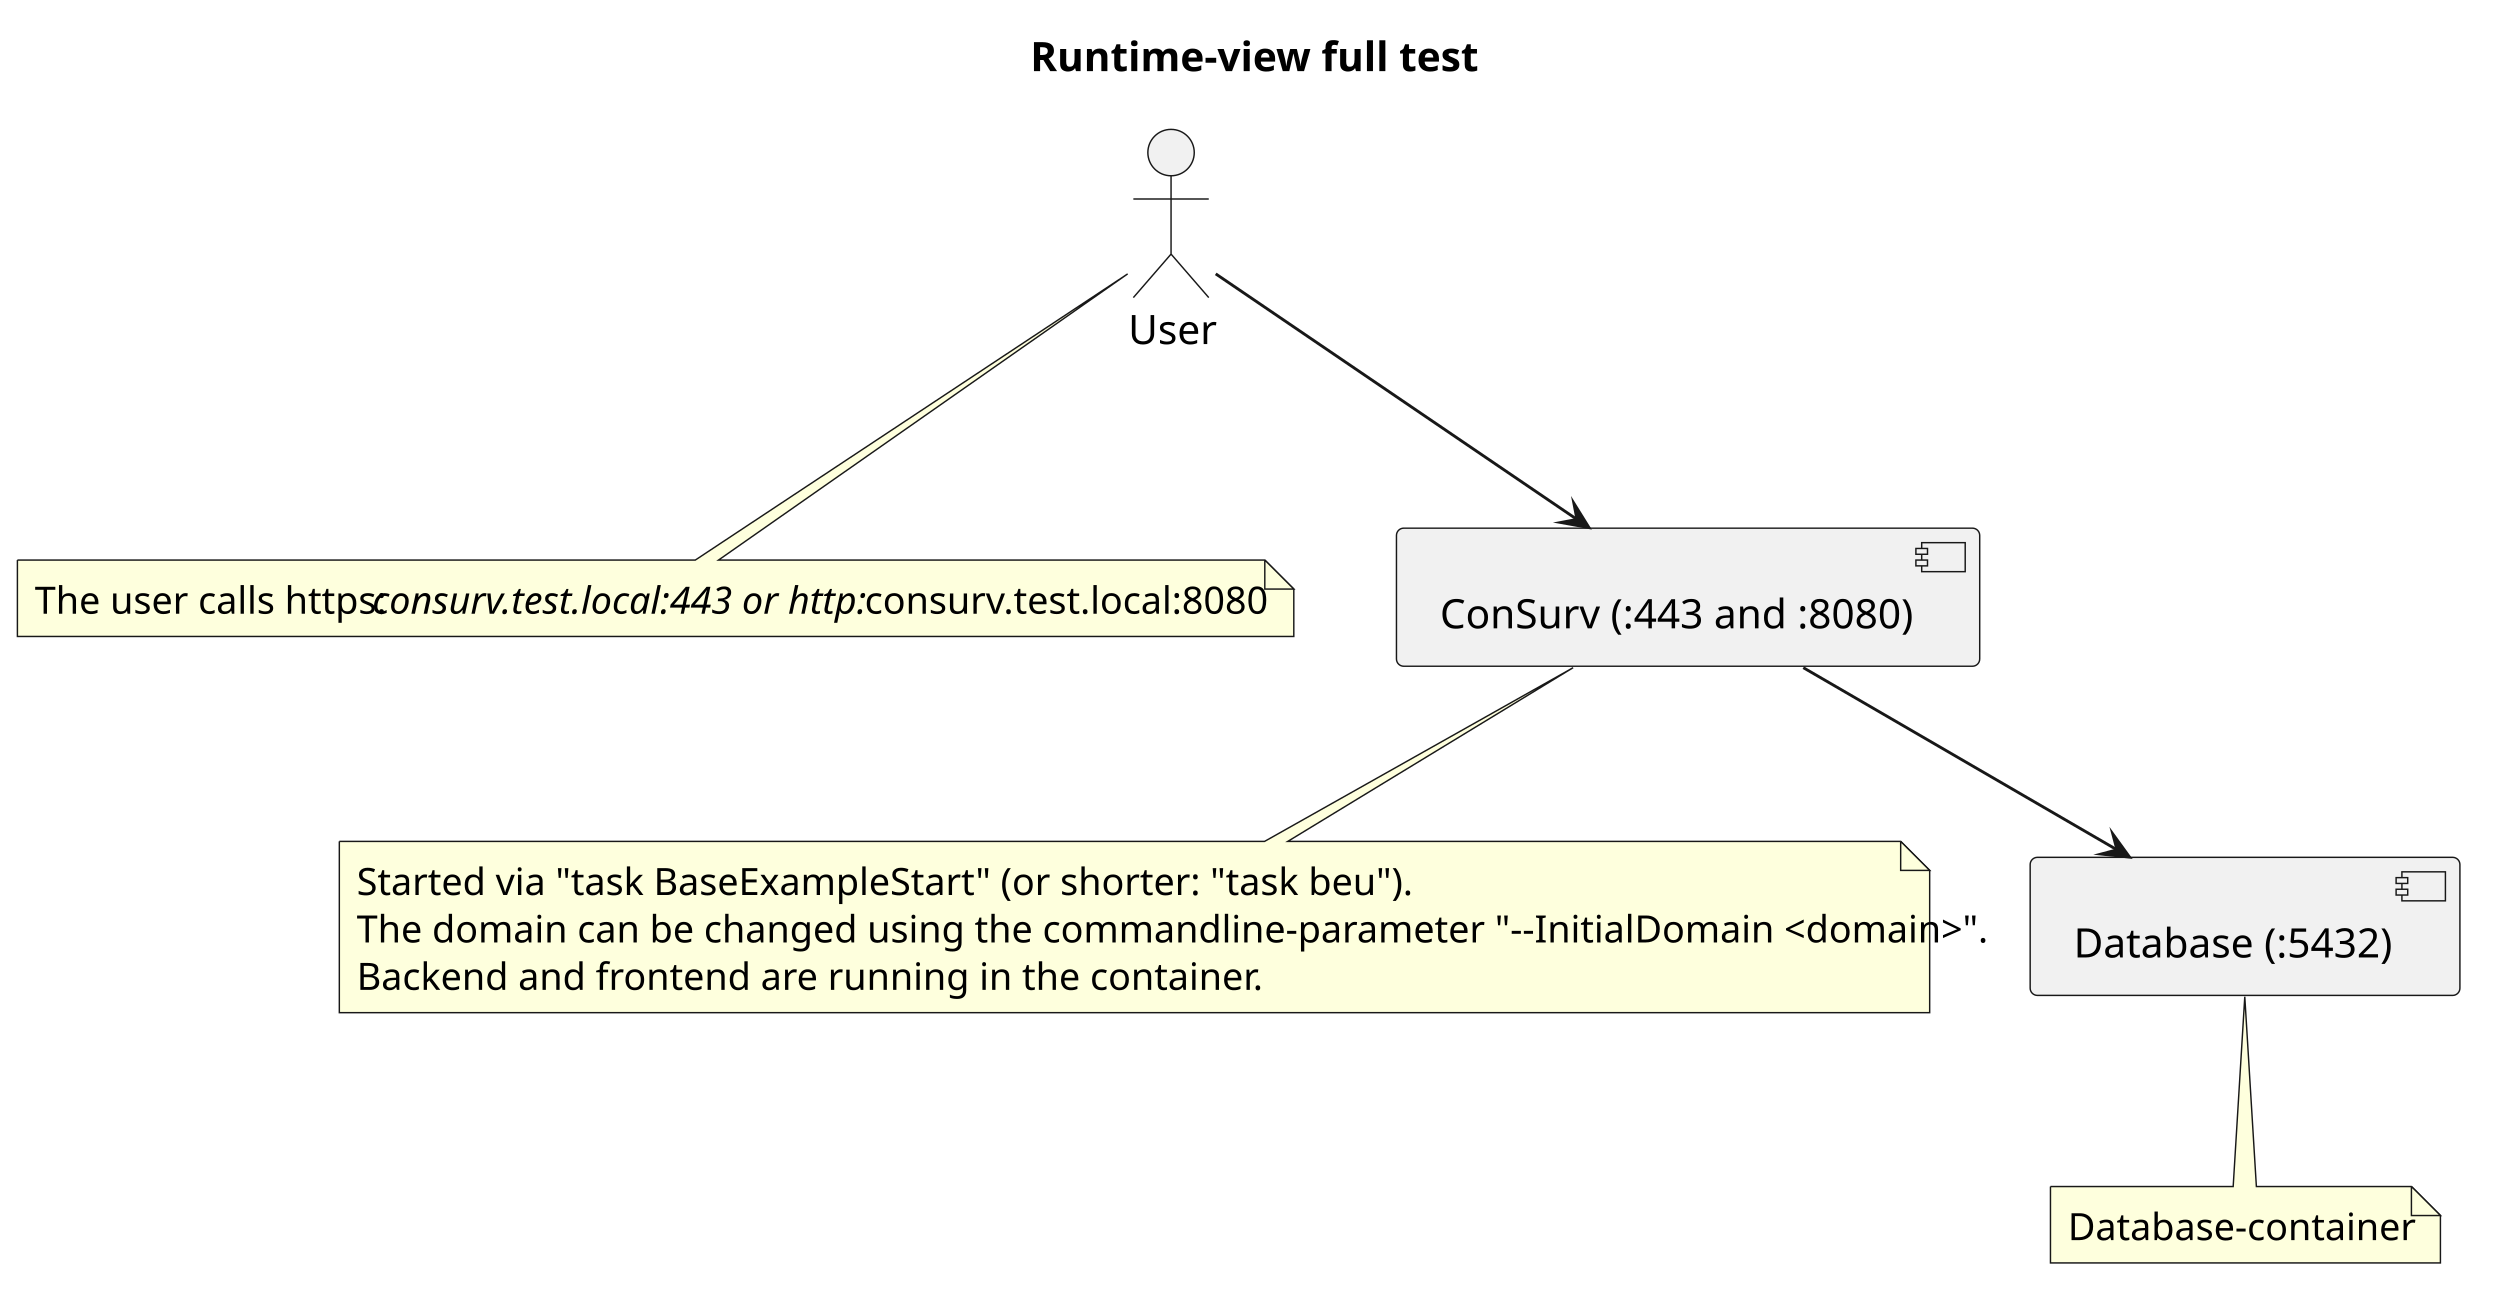
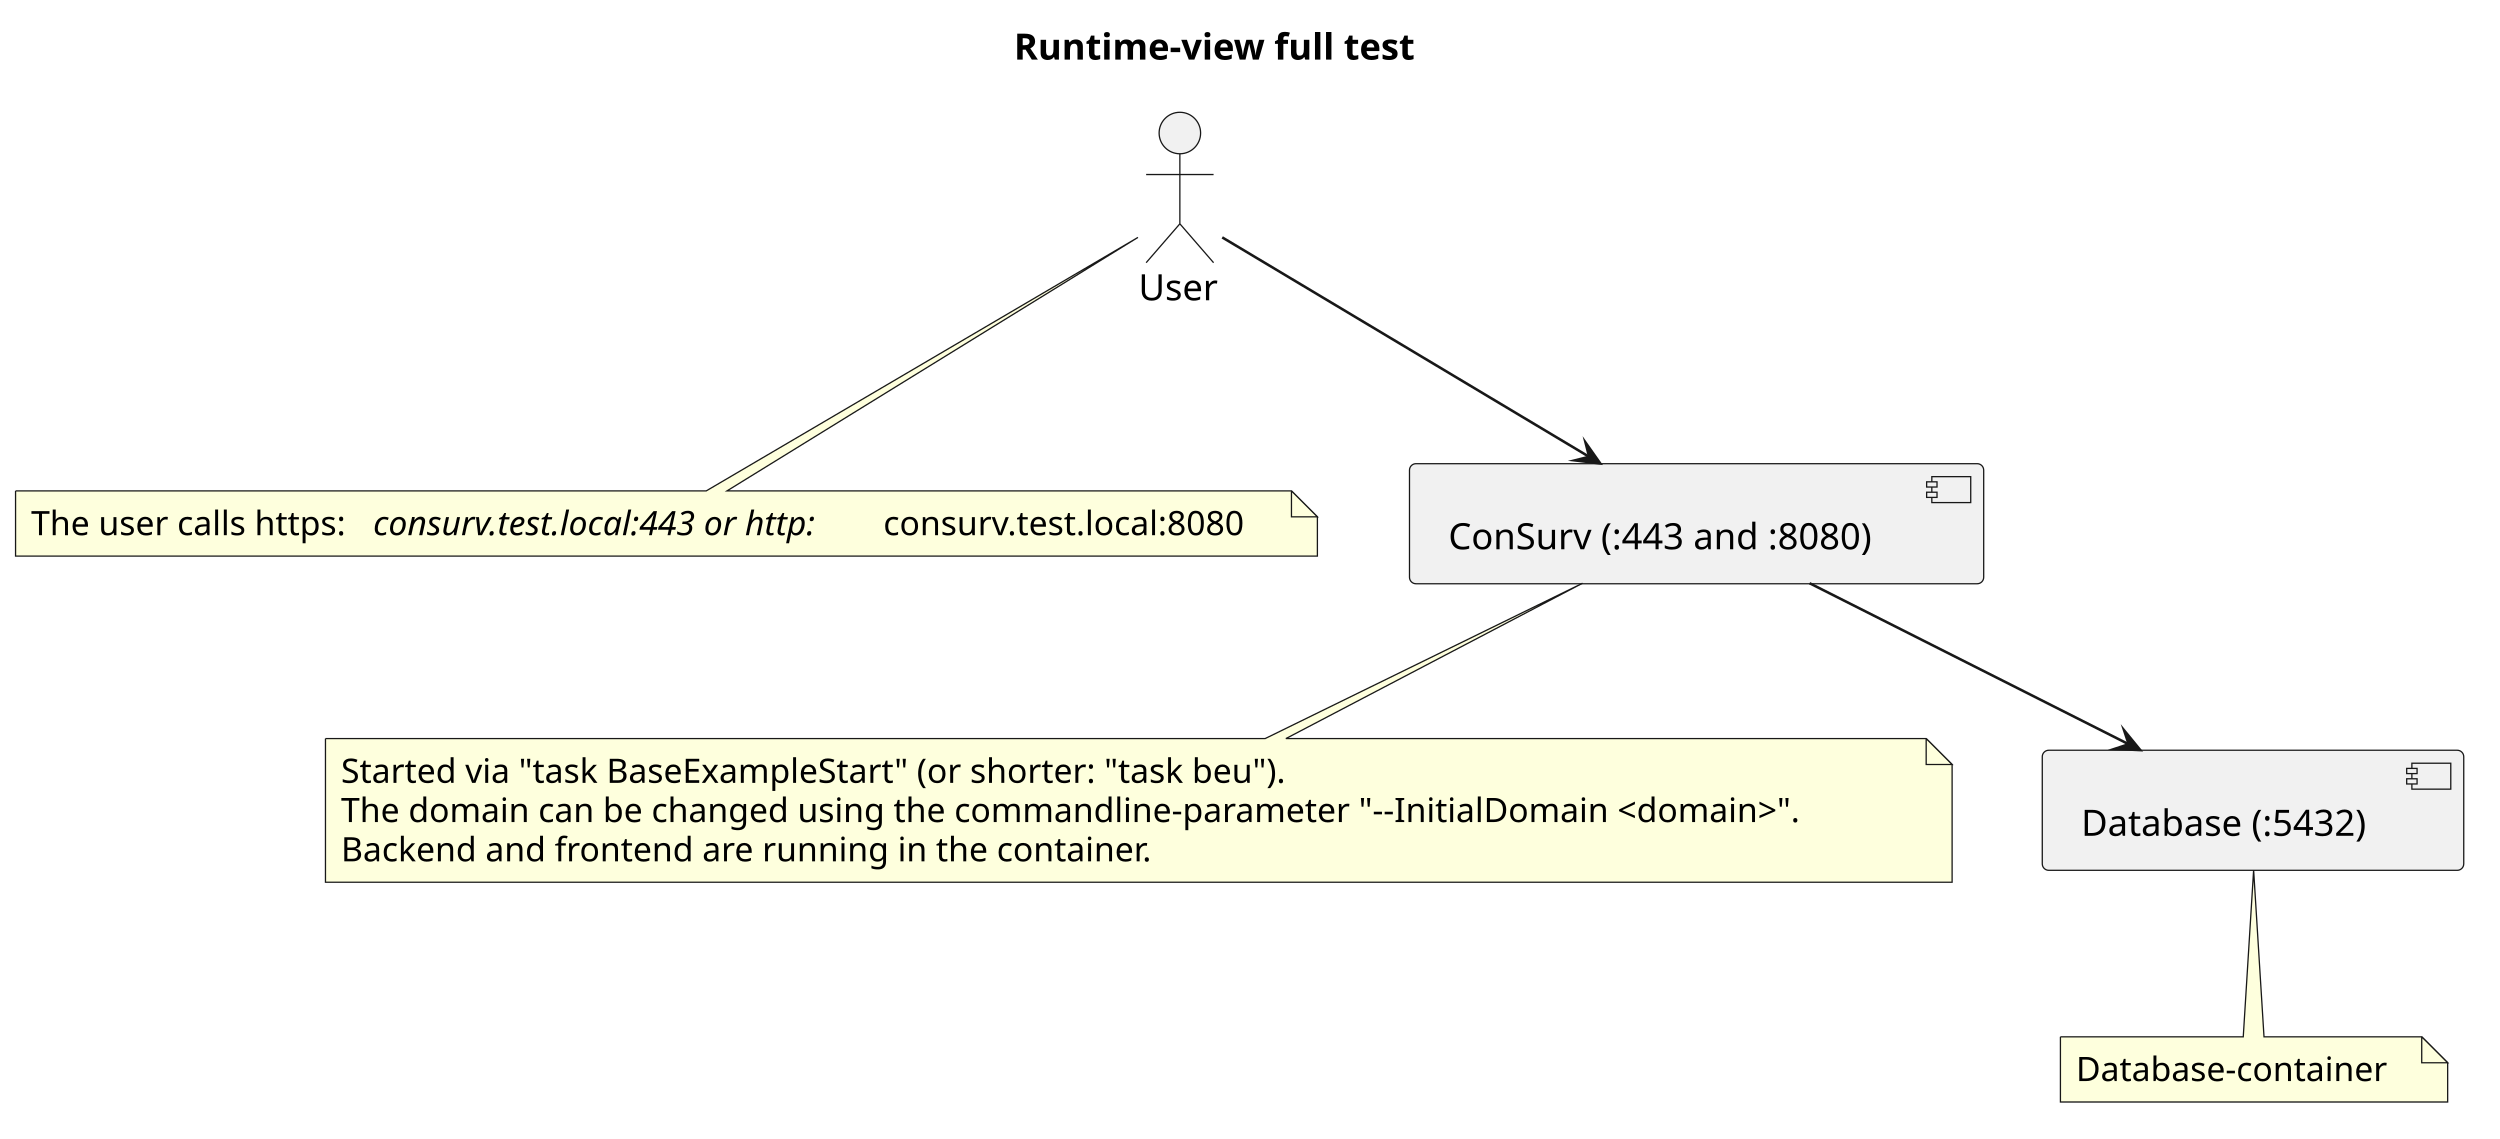
- <svg xmlns="http://www.w3.org/2000/svg" contentStyleType="text/css" data-diagram-type="DESCRIPTION" height="450px" preserveAspectRatio="none" style="width:862px;height:450px;background:#FFFFFF;" version="1.1" viewBox="0 0 862 450" width="862px" zoomAndPan="magnify">
+ <svg xmlns="http://www.w3.org/2000/svg" contentStyleType="text/css" data-diagram-type="DESCRIPTION" height="439px" preserveAspectRatio="none" style="width:964px;height:439px;background:#FFFFFF;" version="1.1" viewBox="0 0 964 439" width="964px" zoomAndPan="magnify">
  <defs />
  <g>
    <g class="title" data-source-line="1">
-       <text fill="#000000" font-family="sans-serif" font-size="14" font-weight="700" lengthAdjust="spacing" textLength="144.683" x="355.248" y="24.533">Runtime-view full test</text>
+       <text fill="#000000" font-family="sans-serif" font-size="14" font-weight="700" lengthAdjust="spacing" textLength="175.068" x="390.976" y="22.995">Runtime-view full test</text>
    </g>
    <g class="entity" data-qualified-name="user" data-source-line="3" id="ent0001">
-       <ellipse cx="403.779" cy="52.609" fill="#F1F1F1" rx="8" ry="8" style="stroke:#181818;stroke-width:0.5;" />
-       <path d="M403.779,60.609 L403.779,87.609 M390.779,68.609 L416.779,68.609 M403.779,87.609 L390.779,102.609 M403.779,87.609 L416.779,102.609" fill="none" style="stroke:#181818;stroke-width:0.5;" />
-       <text fill="#000000" font-family="sans-serif" font-size="14" lengthAdjust="spacing" textLength="29.559" x="389" y="118.643">User</text>
+       <ellipse cx="454.955" cy="51.297" fill="#F1F1F1" rx="8" ry="8" style="stroke:#181818;stroke-width:0.5;" />
+       <path d="M454.955,59.297 L454.955,86.297 M441.955,67.297 L467.955,67.297 M454.955,86.297 L441.955,101.297 M454.955,86.297 L467.955,101.297" fill="none" style="stroke:#181818;stroke-width:0.5;" />
+       <text fill="#000000" font-family="sans-serif" font-size="14" lengthAdjust="spacing" textLength="31.91" x="439" y="115.792">User</text>
    </g>
    <g class="entity" data-qualified-name="UserNote" data-source-line="5" id="ent0002">
-       <path d="M6,193.109 L6,219.461 A0,0 0 0 0 6,219.461 L446.104,219.461 A0,0 0 0 0 446.104,219.461 L446.104,203.109 L436.104,193.109 L247.74,193.109 L388.82,94.429 L239.74,193.109 L6,193.109 A0,0 0 0 0 6,193.109" fill="#FEFFDD" style="stroke:#181818;stroke-width:0.5;" />
-       <path d="M436.104,193.109 L436.104,203.109 L446.104,203.109 L436.104,193.109" fill="#FEFFDD" style="stroke:#181818;stroke-width:0.5;" />
-       <text fill="#000000" font-family="sans-serif" font-size="13" lengthAdjust="spacing" textLength="116.327" x="12" y="211.605">The user calls https:</text>
-       <text fill="#000000" font-family="sans-serif" font-size="13" font-style="italic" lengthAdjust="spacing" textLength="169.812" x="128.327" y="211.605">consurv.test.local:443 or http:</text>
-       <text fill="#000000" font-family="sans-serif" font-size="13" lengthAdjust="spacing" textLength="132.964" x="298.14" y="211.605">consurv.test.local:8080</text>
+       <path d="M6,189.297 L6,214.43 A0,0 0 0 0 6,214.43 L507.987,214.43 A0,0 0 0 0 507.987,214.43 L507.987,199.297 L497.987,189.297 L280.31,189.297 L438.8,91.537 L272.31,189.297 L6,189.297 A0,0 0 0 0 6,189.297" fill="#FEFFDD" style="stroke:#181818;stroke-width:0.5;" />
+       <path d="M497.987,189.297 L497.987,199.297 L507.987,199.297 L497.987,189.297" fill="#FEFFDD" style="stroke:#181818;stroke-width:0.5;" />
+       <text fill="#000000" font-family="sans-serif" font-size="13" lengthAdjust="spacing" textLength="131.879" x="12" y="206.364">The user calls https:</text>
+       <text fill="#000000" font-family="sans-serif" font-size="13" font-style="italic" lengthAdjust="spacing" textLength="196.733" x="143.879" y="206.364">consurv.test.local:443 or http:</text>
+       <text fill="#000000" font-family="sans-serif" font-size="13" lengthAdjust="spacing" textLength="152.375" x="340.612" y="206.364">consurv.test.local:8080</text>
    </g>
    <g class="entity" data-qualified-name="ConSurv" data-source-line="9" id="ent0004">
-       <rect fill="#F1F1F1" height="47.609" rx="2.5" ry="2.5" style="stroke:#181818;stroke-width:0.5;" width="201.102" x="481.5" y="182.109" />
-       <rect fill="#F1F1F1" height="10" style="stroke:#181818;stroke-width:0.5;" width="15" x="662.602" y="187.109" />
-       <rect fill="#F1F1F1" height="2" style="stroke:#181818;stroke-width:0.5;" width="4" x="660.602" y="189.109" />
-       <rect fill="#F1F1F1" height="2" style="stroke:#181818;stroke-width:0.5;" width="4" x="660.602" y="193.109" />
-       <text fill="#000000" font-family="sans-serif" font-size="14" lengthAdjust="spacing" textLength="161.102" x="496.5" y="216.643">ConSurv (:443 and :8080)</text>
+       <rect fill="#F1F1F1" height="46.297" rx="2.5" ry="2.5" style="stroke:#181818;stroke-width:0.5;" width="221.412" x="543.5" y="178.797" />
+       <rect fill="#F1F1F1" height="10" style="stroke:#181818;stroke-width:0.5;" width="15" x="744.912" y="183.797" />
+       <rect fill="#F1F1F1" height="2" style="stroke:#181818;stroke-width:0.5;" width="4" x="742.912" y="185.797" />
+       <rect fill="#F1F1F1" height="2" style="stroke:#181818;stroke-width:0.5;" width="4" x="742.912" y="189.797" />
+       <text fill="#000000" font-family="sans-serif" font-size="14" lengthAdjust="spacing" textLength="181.412" x="558.5" y="211.792">ConSurv (:443 and :8080)</text>
    </g>
    <g class="entity" data-qualified-name="ConSurvNote" data-source-line="11" id="ent0005">
-       <path d="M117,290.109 L117,349.164 A0,0 0 0 0 117,349.164 L665.351,349.164 A0,0 0 0 0 665.351,349.164 L665.351,300.109 L655.351,290.109 L444.03,290.109 L542.42,230.209 L436.03,290.109 L117,290.109 A0,0 0 0 0 117,290.109" fill="#FEFFDD" style="stroke:#181818;stroke-width:0.5;" />
-       <path d="M655.351,290.109 L655.351,300.109 L665.351,300.109 L655.351,290.109" fill="#FEFFDD" style="stroke:#181818;stroke-width:0.5;" />
-       <text fill="#000000" font-family="sans-serif" font-size="13" lengthAdjust="spacing" textLength="347.21" x="123" y="308.604">Started via "task BaseExampleStart" (or shorter: "task beu").</text>
-       <text fill="#000000" font-family="sans-serif" font-size="13" lengthAdjust="spacing" textLength="527.351" x="123" y="324.956">The domain can be changed using the commandline-parameter "--InitialDomain &lt;domain&gt;".</text>
-       <text fill="#000000" font-family="sans-serif" font-size="13" lengthAdjust="spacing" textLength="292.703" x="123" y="341.308">Backend and frontend are running in the container.</text>
+       <path d="M125.5,284.797 L125.5,340.195 A0,0 0 0 0 125.5,340.195 L752.733,340.195 A0,0 0 0 0 752.733,340.195 L752.733,294.797 L742.733,284.797 L495.83,284.797 L610.23,224.887 L487.83,284.797 L125.5,284.797 A0,0 0 0 0 125.5,284.797" fill="#FEFFDD" style="stroke:#181818;stroke-width:0.5;" />
+       <path d="M742.733,284.797 L742.733,294.797 L752.733,294.797 L742.733,284.797" fill="#FEFFDD" style="stroke:#181818;stroke-width:0.5;" />
+       <text fill="#000000" font-family="sans-serif" font-size="13" lengthAdjust="spacing" textLength="397.858" x="131.5" y="301.864">Started via "task BaseExampleStart" (or shorter: "task beu").</text>
+       <text fill="#000000" font-family="sans-serif" font-size="13" lengthAdjust="spacing" textLength="606.233" x="131.5" y="316.997">The domain can be changed using the commandline-parameter "--InitialDomain &lt;domain&gt;".</text>
+       <text fill="#000000" font-family="sans-serif" font-size="13" lengthAdjust="spacing" textLength="335.524" x="131.5" y="332.129">Backend and frontend are running in the container.</text>
    </g>
    <g class="entity" data-qualified-name="ConSurvDatabase" data-source-line="17" id="ent0007">
-       <rect fill="#F1F1F1" height="47.609" rx="2.5" ry="2.5" style="stroke:#181818;stroke-width:0.5;" width="148.179" x="700" y="295.609" />
-       <rect fill="#F1F1F1" height="10" style="stroke:#181818;stroke-width:0.5;" width="15" x="828.179" y="300.609" />
-       <rect fill="#F1F1F1" height="2" style="stroke:#181818;stroke-width:0.5;" width="4" x="826.179" y="302.609" />
-       <rect fill="#F1F1F1" height="2" style="stroke:#181818;stroke-width:0.5;" width="4" x="826.179" y="306.609" />
-       <text fill="#000000" font-family="sans-serif" font-size="14" lengthAdjust="spacing" textLength="108.179" x="715" y="330.143">Database (:5432)</text>
+       <rect fill="#F1F1F1" height="46.297" rx="2.5" ry="2.5" style="stroke:#181818;stroke-width:0.5;" width="162.52" x="787.5" y="289.297" />
+       <rect fill="#F1F1F1" height="10" style="stroke:#181818;stroke-width:0.5;" width="15" x="930.02" y="294.297" />
+       <rect fill="#F1F1F1" height="2" style="stroke:#181818;stroke-width:0.5;" width="4" x="928.02" y="296.297" />
+       <rect fill="#F1F1F1" height="2" style="stroke:#181818;stroke-width:0.5;" width="4" x="928.02" y="300.297" />
+       <text fill="#000000" font-family="sans-serif" font-size="14" lengthAdjust="spacing" textLength="122.52" x="802.5" y="322.292">Database (:5432)</text>
    </g>
    <g class="entity" data-qualified-name="ConSurvDatabaseNote" data-source-line="19" id="ent0008">
-       <path d="M707,409.109 L707,435.461 A0,0 0 0 0 707,435.461 L841.458,435.461 A0,0 0 0 0 841.458,435.461 L841.458,419.109 L831.458,409.109 L778,409.109 L774,343.669 L770,409.109 L707,409.109 A0,0 0 0 0 707,409.109" fill="#FEFFDD" style="stroke:#181818;stroke-width:0.5;" />
-       <path d="M831.458,409.109 L831.458,419.109 L841.458,419.109 L831.458,409.109" fill="#FEFFDD" style="stroke:#181818;stroke-width:0.5;" />
-       <text fill="#000000" font-family="sans-serif" font-size="13" lengthAdjust="spacing" textLength="113.458" x="713" y="427.604">Database-container</text>
+       <path d="M794.5,399.797 L794.5,424.93 A0,0 0 0 0 794.5,424.93 L943.818,424.93 A0,0 0 0 0 943.818,424.93 L943.818,409.797 L933.818,399.797 L873,399.797 L869,335.537 L865,399.797 L794.5,399.797 A0,0 0 0 0 794.5,399.797" fill="#FEFFDD" style="stroke:#181818;stroke-width:0.5;" />
+       <path d="M933.818,399.797 L933.818,409.797 L943.818,409.797 L933.818,399.797" fill="#FEFFDD" style="stroke:#181818;stroke-width:0.5;" />
+       <text fill="#000000" font-family="sans-serif" font-size="13" lengthAdjust="spacing" textLength="128.318" x="800.5" y="416.864">Database-container</text>
    </g>
    <g class="link" data-entity-1="ent0001" data-entity-2="ent0004" data-link-type="dependency" data-source-line="23" id="lnk10">
-       <path d="M419.18,94.429 C447.51,113.689 504.945,152.728 543.735,179.098" fill="none" id="user-to-ConSurv" style="stroke:#181818;stroke-width:1;" />
-       <polygon fill="#181818" points="547.87,181.909,542.676,173.542,543.735,179.098,538.178,180.157,547.87,181.909" style="stroke:#181818;stroke-width:1;stroke-linejoin:miter;stroke-miterlimit:10;" />
+       <path d="M471.29,91.537 C502.94,110.467 569.189,150.081 612.769,176.141" fill="none" id="user-to-ConSurv" style="stroke:#181818;stroke-width:1;" />
+       <polygon fill="#181818" points="617.06,178.707,611.389,170.655,612.769,176.141,607.283,177.521,617.06,178.707" style="stroke:#181818;stroke-width:1;stroke-linejoin:miter;stroke-miterlimit:10;" />
    </g>
    <g class="link" data-entity-1="ent0004" data-entity-2="ent0007" data-link-type="dependency" data-source-line="24" id="lnk11">
-       <path d="M621.78,230.209 C654.73,249.349 697.006,273.898 729.946,293.028" fill="none" id="ConSurv-to-ConSurvDatabase" style="stroke:#181818;stroke-width:1;" />
-       <polygon fill="#181818" points="734.27,295.539,728.496,287.56,729.946,293.028,724.478,294.478,734.27,295.539" style="stroke:#181818;stroke-width:1;stroke-linejoin:miter;stroke-miterlimit:10;" />
+       <path d="M697.77,224.887 C734.97,243.657 783.646,268.224 820.826,286.985" fill="none" id="ConSurv-to-ConSurvDatabase" style="stroke:#181818;stroke-width:1;" />
+       <polygon fill="#181818" points="825.29,289.237,819.057,281.611,820.826,286.985,815.453,288.754,825.29,289.237" style="stroke:#181818;stroke-width:1;stroke-linejoin:miter;stroke-miterlimit:10;" />
    </g>
  </g>
</svg>
